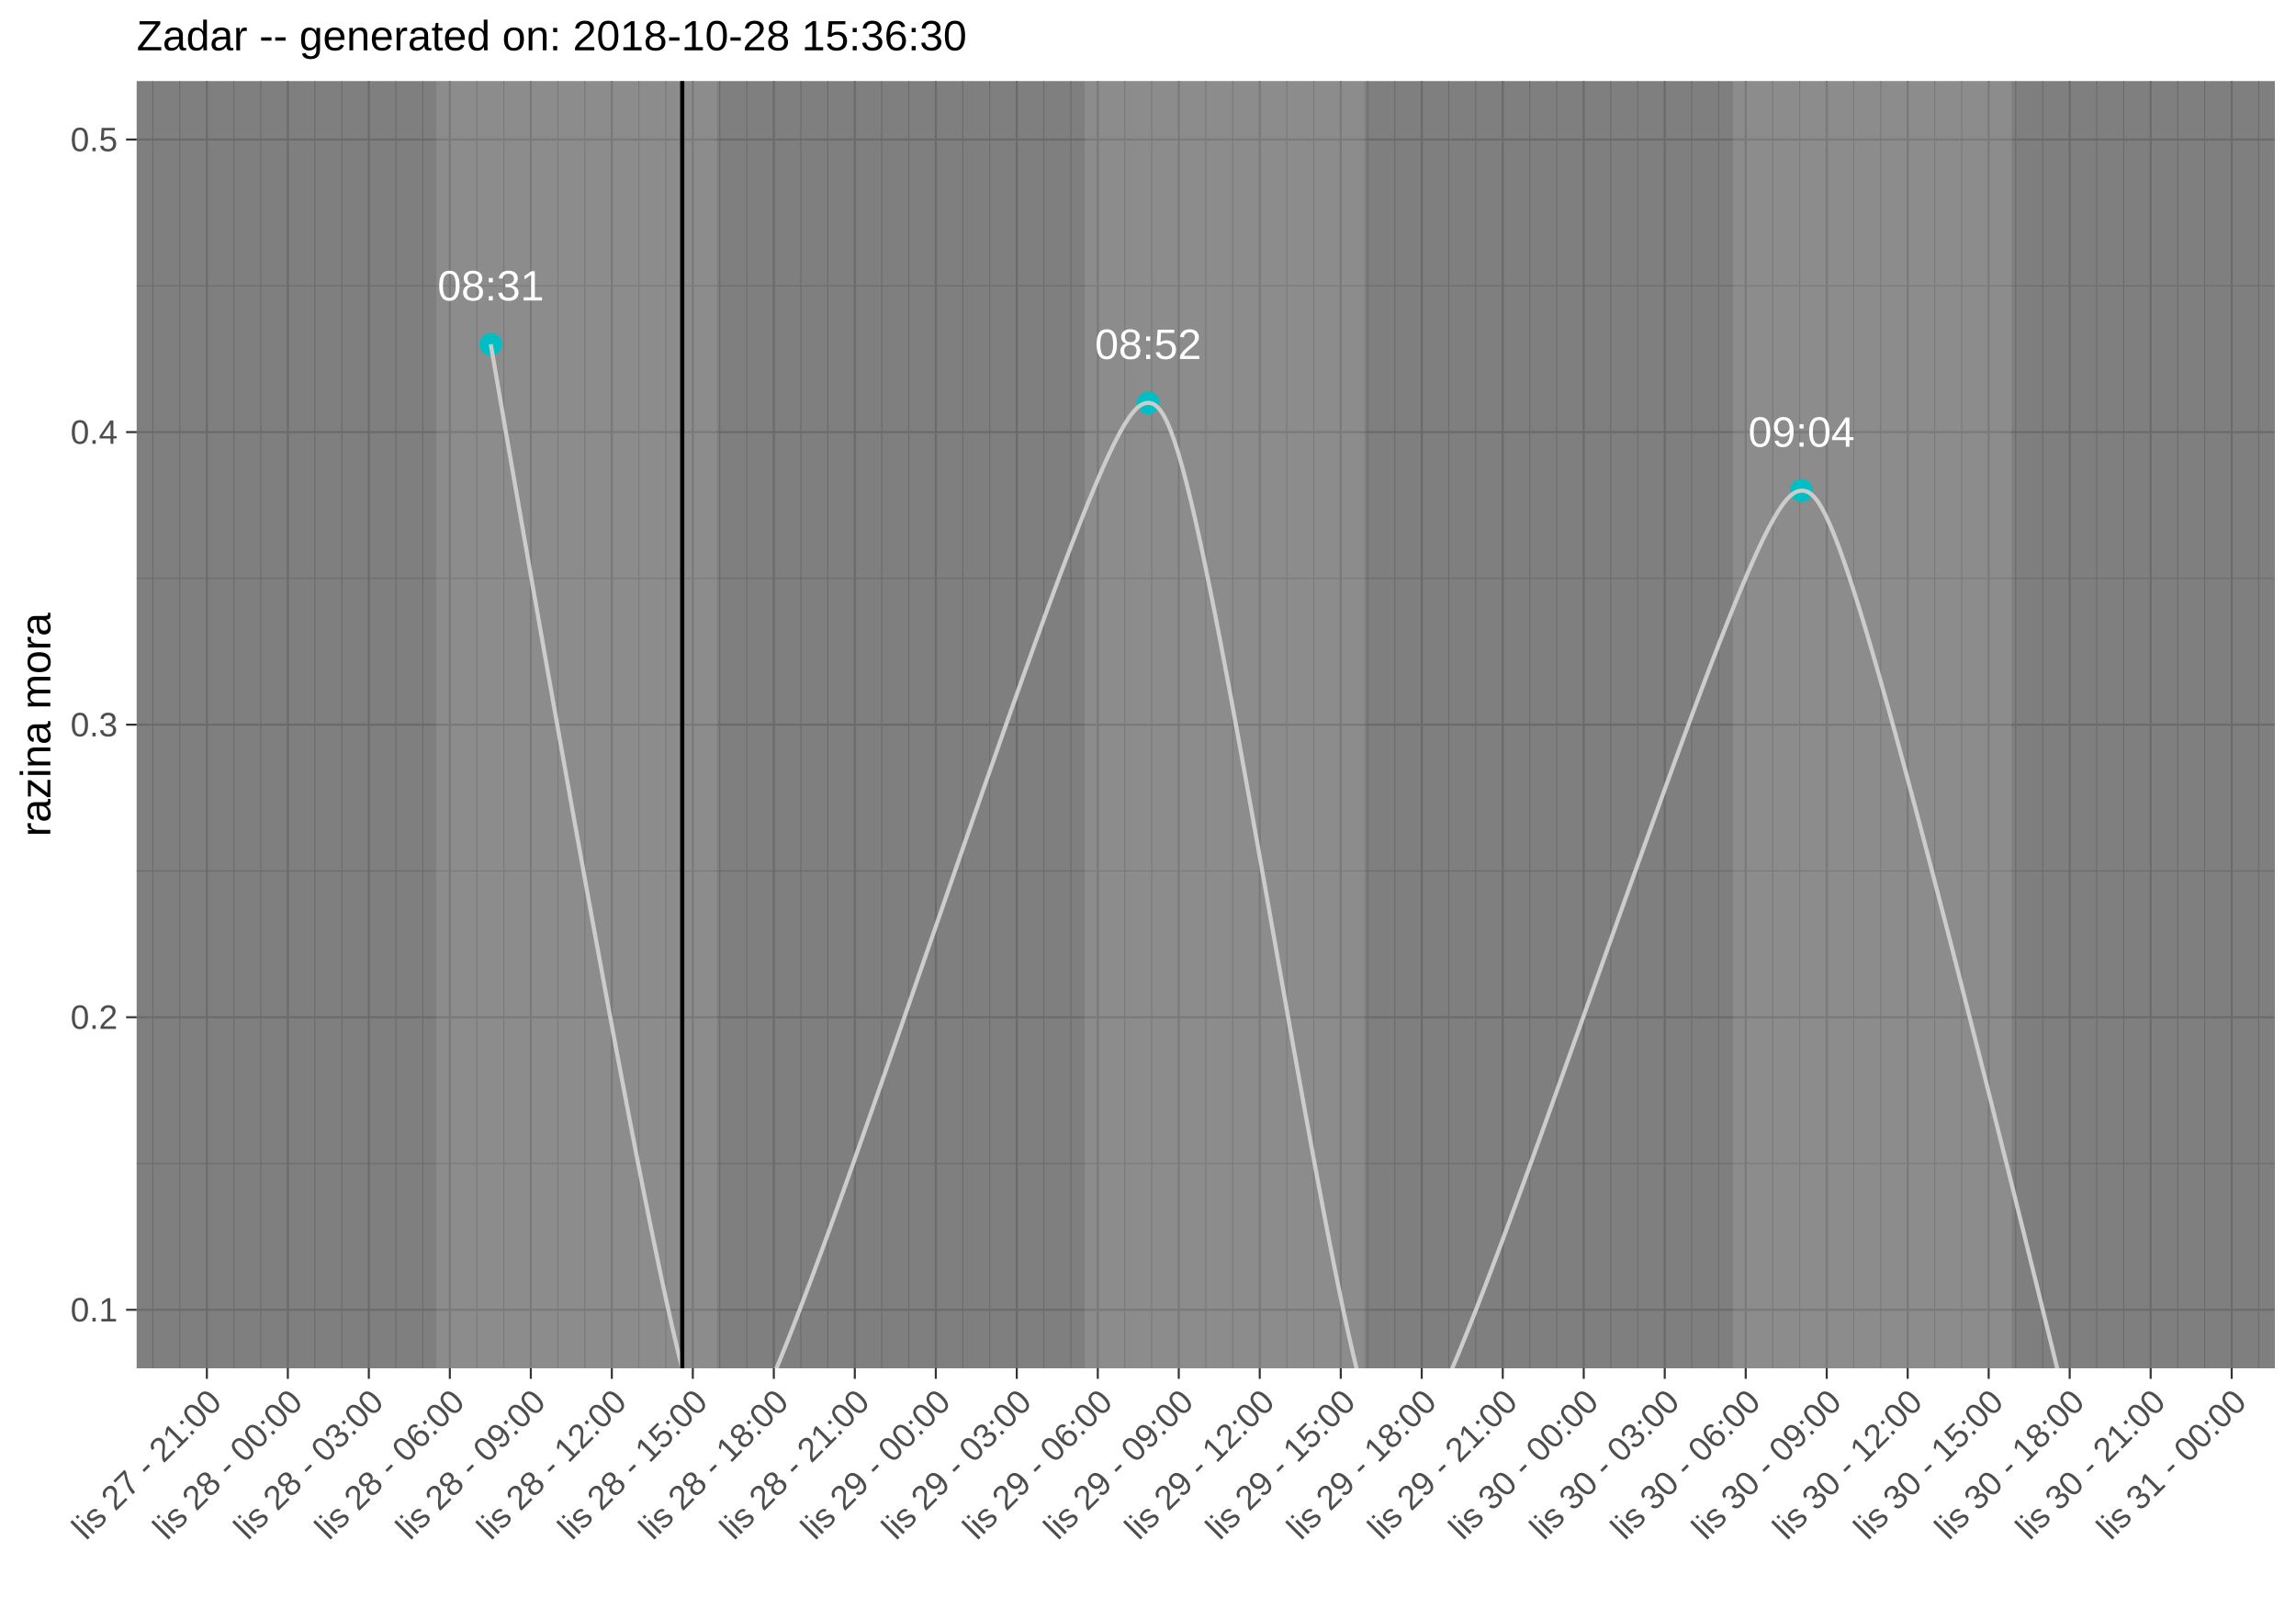
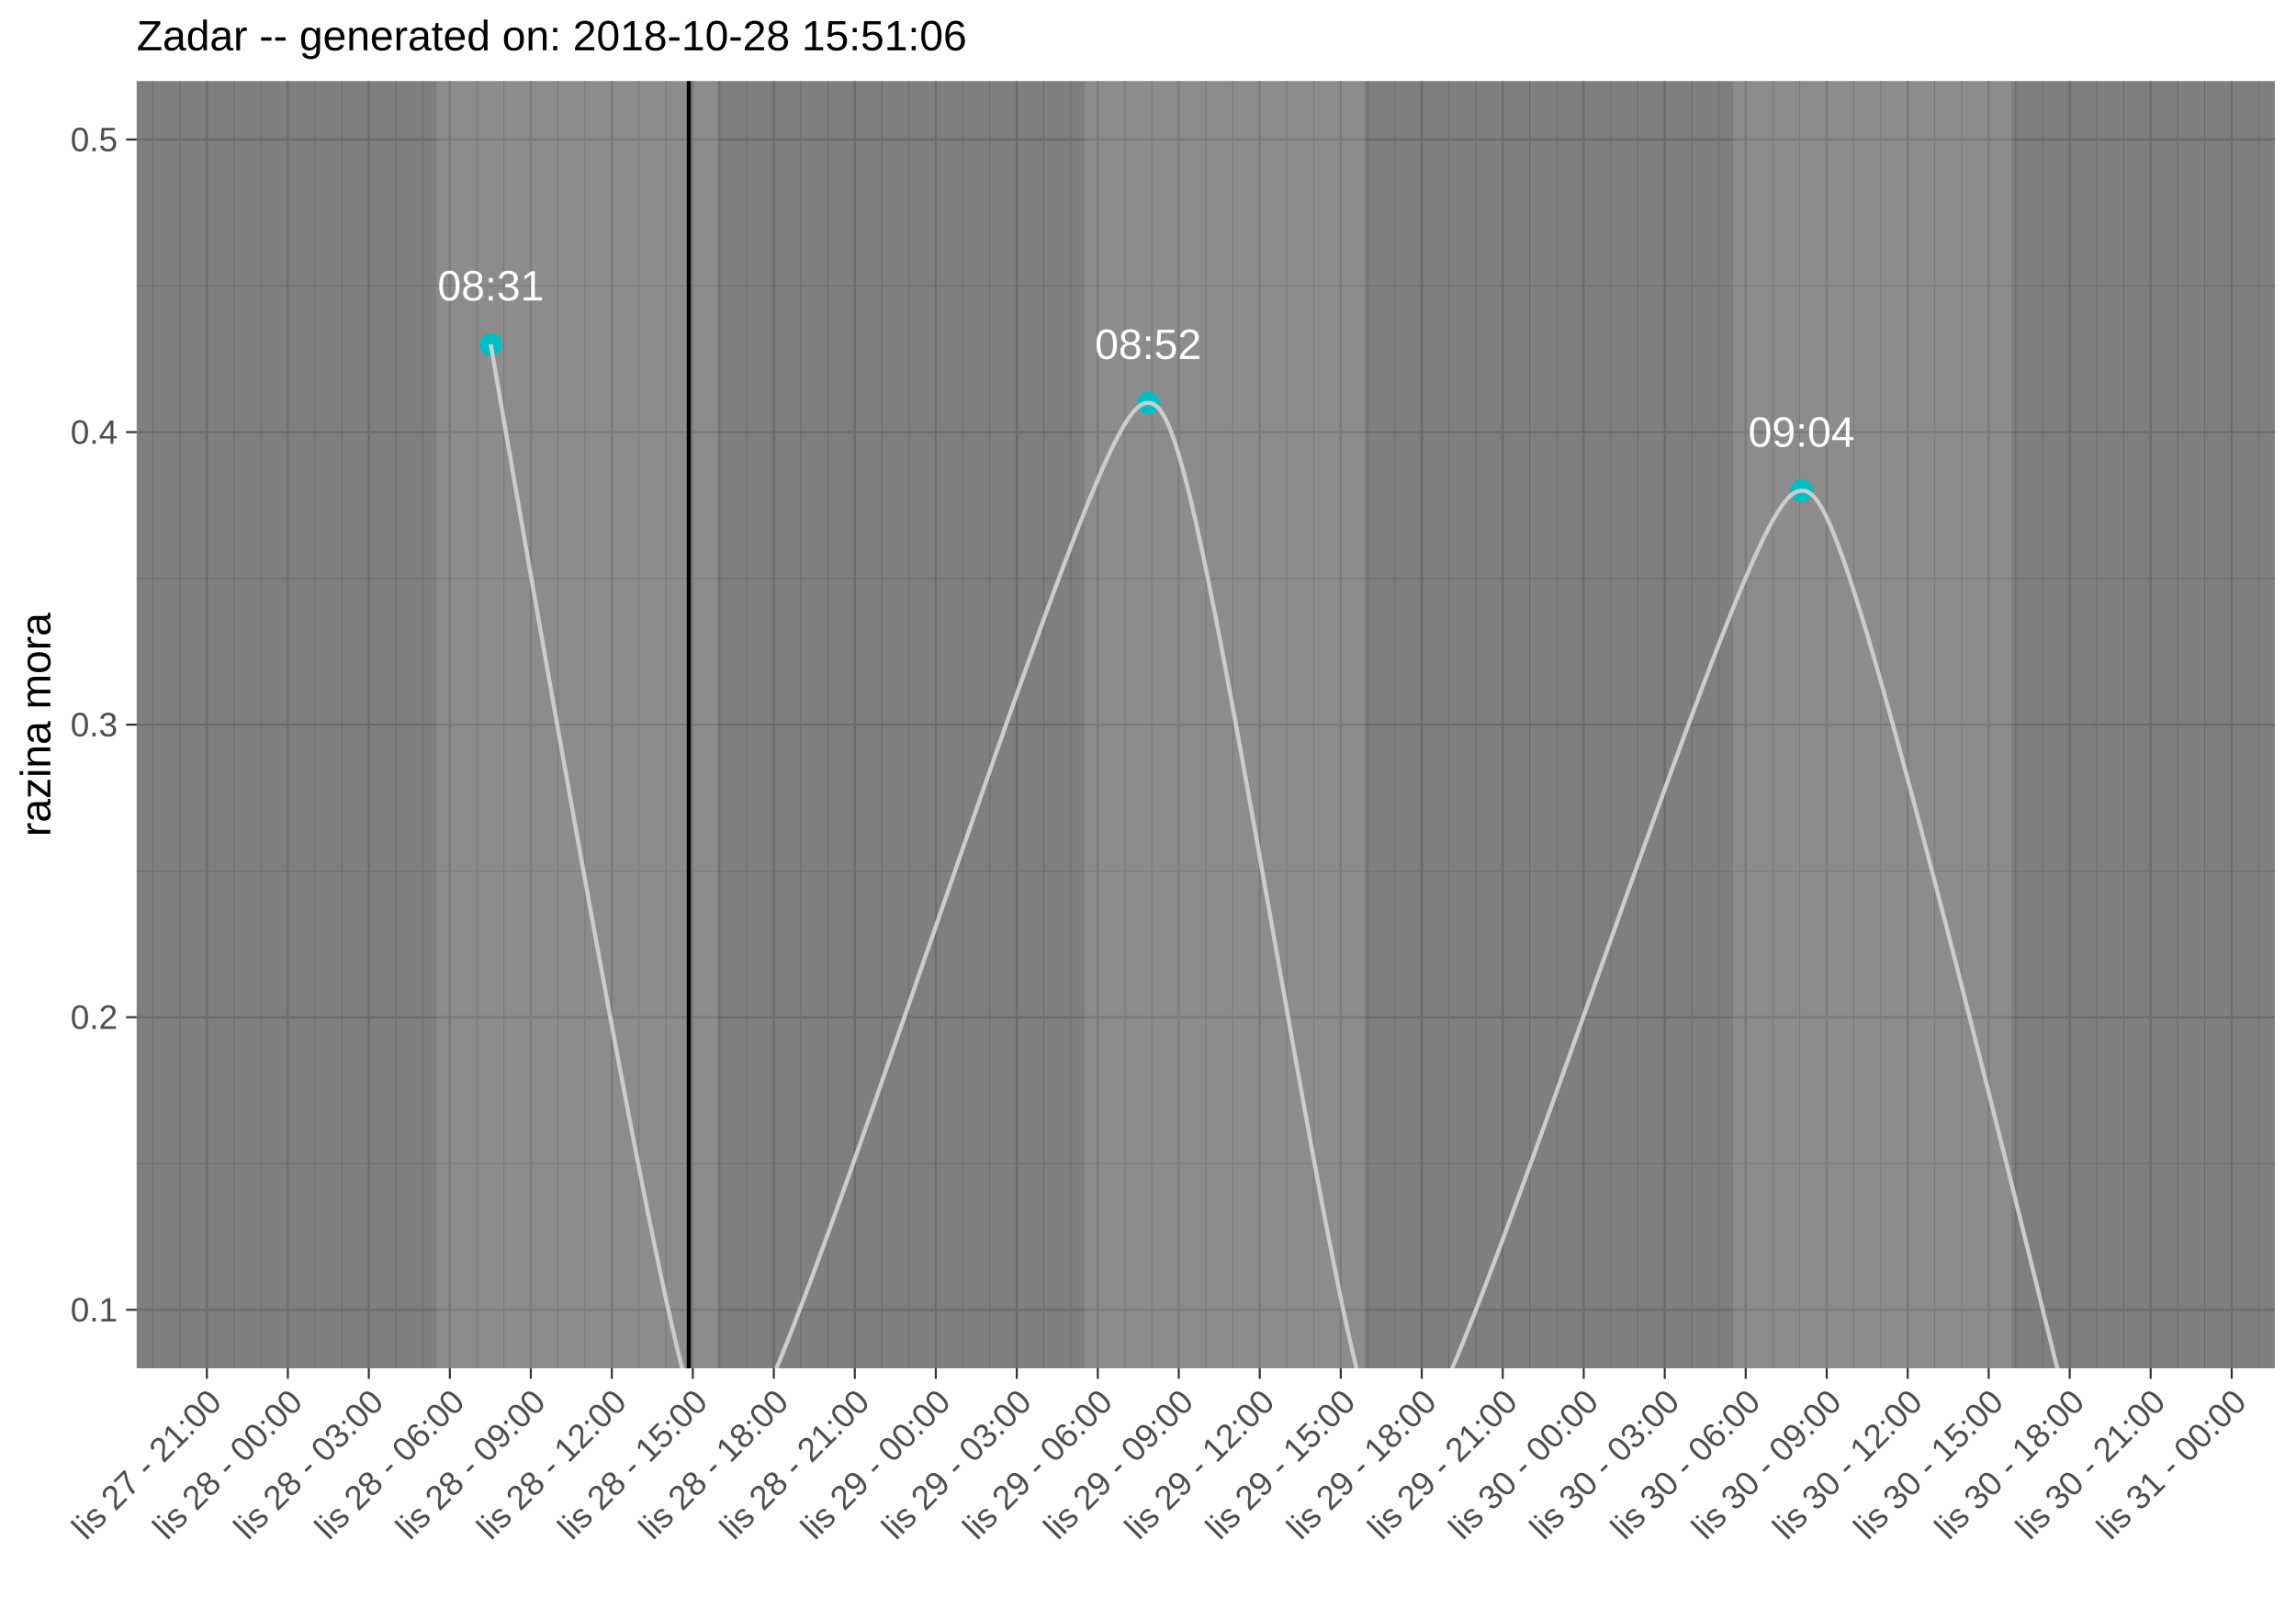
<svg xmlns="http://www.w3.org/2000/svg" viewBox="0 0 595.44 419.76">
  <defs>
    <style type="text/css">
    line, polyline, path, rect, circle {
      fill: none;
      stroke: #000000;
      stroke-linecap: round;
      stroke-linejoin: round;
      stroke-miterlimit: 10.00;
    }
  </style>
  </defs>
  <rect width="100%" height="100%" style="stroke: none; fill: #FFFFFF;" />
  <rect x="0.00" y="-0.00" width="595.44" height="419.76" style="stroke-width: 1.07; stroke: #FFFFFF; fill: #FFFFFF;" />
  <defs>
    <clipPath id="cpMzUuNDQyfDU4OS45NjF8MzU0Ljg4MnwyMS4wMTc=">
      <rect x="35.44" y="21.02" width="554.52" height="333.86" />
    </clipPath>
  </defs>
  <rect x="35.44" y="21.02" width="554.52" height="333.86" style="stroke-width: 1.07; stroke: none; fill: #7F7F7F;" clip-path="url(#cpMzUuNDQyfDU4OS45NjF8MzU0Ljg4MnwyMS4wMTc=)" />
  <polyline points="35.44,301.77 589.96,301.77 " style="stroke-width: 0.27; stroke: #6B6B6B; stroke-linecap: butt;" clip-path="url(#cpMzUuNDQyfDU4OS45NjF8MzU0Ljg4MnwyMS4wMTc=)" />
  <polyline points="35.44,225.89 589.96,225.89 " style="stroke-width: 0.27; stroke: #6B6B6B; stroke-linecap: butt;" clip-path="url(#cpMzUuNDQyfDU4OS45NjF8MzU0Ljg4MnwyMS4wMTc=)" />
  <polyline points="35.44,150.01 589.96,150.01 " style="stroke-width: 0.27; stroke: #6B6B6B; stroke-linecap: butt;" clip-path="url(#cpMzUuNDQyfDU4OS45NjF8MzU0Ljg4MnwyMS4wMTc=)" />
  <polyline points="35.44,74.13 589.96,74.13 " style="stroke-width: 0.27; stroke: #6B6B6B; stroke-linecap: butt;" clip-path="url(#cpMzUuNDQyfDU4OS45NjF8MzU0Ljg4MnwyMS4wMTc=)" />
  <polyline points="39.64,354.88 39.64,21.02 " style="stroke-width: 0.27; stroke: #6B6B6B; stroke-linecap: butt;" clip-path="url(#cpMzUuNDQyfDU4OS45NjF8MzU0Ljg4MnwyMS4wMTc=)" />
  <polyline points="46.64,354.88 46.64,21.02 " style="stroke-width: 0.27; stroke: #6B6B6B; stroke-linecap: butt;" clip-path="url(#cpMzUuNDQyfDU4OS45NjF8MzU0Ljg4MnwyMS4wMTc=)" />
  <polyline points="60.65,354.88 60.65,21.02 " style="stroke-width: 0.27; stroke: #6B6B6B; stroke-linecap: butt;" clip-path="url(#cpMzUuNDQyfDU4OS45NjF8MzU0Ljg4MnwyMS4wMTc=)" />
  <polyline points="67.65,354.88 67.65,21.02 " style="stroke-width: 0.27; stroke: #6B6B6B; stroke-linecap: butt;" clip-path="url(#cpMzUuNDQyfDU4OS45NjF8MzU0Ljg4MnwyMS4wMTc=)" />
  <polyline points="81.65,354.88 81.65,21.02 " style="stroke-width: 0.27; stroke: #6B6B6B; stroke-linecap: butt;" clip-path="url(#cpMzUuNDQyfDU4OS45NjF8MzU0Ljg4MnwyMS4wMTc=)" />
  <polyline points="88.65,354.88 88.65,21.02 " style="stroke-width: 0.27; stroke: #6B6B6B; stroke-linecap: butt;" clip-path="url(#cpMzUuNDQyfDU4OS45NjF8MzU0Ljg4MnwyMS4wMTc=)" />
  <polyline points="102.66,354.88 102.66,21.02 " style="stroke-width: 0.27; stroke: #6B6B6B; stroke-linecap: butt;" clip-path="url(#cpMzUuNDQyfDU4OS45NjF8MzU0Ljg4MnwyMS4wMTc=)" />
  <polyline points="109.66,354.88 109.66,21.02 " style="stroke-width: 0.27; stroke: #6B6B6B; stroke-linecap: butt;" clip-path="url(#cpMzUuNDQyfDU4OS45NjF8MzU0Ljg4MnwyMS4wMTc=)" />
  <polyline points="123.66,354.88 123.66,21.02 " style="stroke-width: 0.27; stroke: #6B6B6B; stroke-linecap: butt;" clip-path="url(#cpMzUuNDQyfDU4OS45NjF8MzU0Ljg4MnwyMS4wMTc=)" />
  <polyline points="130.66,354.88 130.66,21.02 " style="stroke-width: 0.27; stroke: #6B6B6B; stroke-linecap: butt;" clip-path="url(#cpMzUuNDQyfDU4OS45NjF8MzU0Ljg4MnwyMS4wMTc=)" />
  <polyline points="144.67,354.88 144.67,21.02 " style="stroke-width: 0.27; stroke: #6B6B6B; stroke-linecap: butt;" clip-path="url(#cpMzUuNDQyfDU4OS45NjF8MzU0Ljg4MnwyMS4wMTc=)" />
  <polyline points="151.67,354.88 151.67,21.02 " style="stroke-width: 0.27; stroke: #6B6B6B; stroke-linecap: butt;" clip-path="url(#cpMzUuNDQyfDU4OS45NjF8MzU0Ljg4MnwyMS4wMTc=)" />
  <polyline points="165.67,354.88 165.67,21.02 " style="stroke-width: 0.27; stroke: #6B6B6B; stroke-linecap: butt;" clip-path="url(#cpMzUuNDQyfDU4OS45NjF8MzU0Ljg4MnwyMS4wMTc=)" />
  <polyline points="172.67,354.88 172.67,21.02 " style="stroke-width: 0.27; stroke: #6B6B6B; stroke-linecap: butt;" clip-path="url(#cpMzUuNDQyfDU4OS45NjF8MzU0Ljg4MnwyMS4wMTc=)" />
  <polyline points="186.67,354.88 186.67,21.02 " style="stroke-width: 0.27; stroke: #6B6B6B; stroke-linecap: butt;" clip-path="url(#cpMzUuNDQyfDU4OS45NjF8MzU0Ljg4MnwyMS4wMTc=)" />
  <polyline points="193.68,354.88 193.68,21.02 " style="stroke-width: 0.27; stroke: #6B6B6B; stroke-linecap: butt;" clip-path="url(#cpMzUuNDQyfDU4OS45NjF8MzU0Ljg4MnwyMS4wMTc=)" />
  <polyline points="207.68,354.88 207.68,21.02 " style="stroke-width: 0.27; stroke: #6B6B6B; stroke-linecap: butt;" clip-path="url(#cpMzUuNDQyfDU4OS45NjF8MzU0Ljg4MnwyMS4wMTc=)" />
  <polyline points="214.68,354.88 214.68,21.02 " style="stroke-width: 0.27; stroke: #6B6B6B; stroke-linecap: butt;" clip-path="url(#cpMzUuNDQyfDU4OS45NjF8MzU0Ljg4MnwyMS4wMTc=)" />
  <polyline points="228.68,354.88 228.68,21.02 " style="stroke-width: 0.27; stroke: #6B6B6B; stroke-linecap: butt;" clip-path="url(#cpMzUuNDQyfDU4OS45NjF8MzU0Ljg4MnwyMS4wMTc=)" />
  <polyline points="235.68,354.88 235.68,21.02 " style="stroke-width: 0.27; stroke: #6B6B6B; stroke-linecap: butt;" clip-path="url(#cpMzUuNDQyfDU4OS45NjF8MzU0Ljg4MnwyMS4wMTc=)" />
  <polyline points="249.69,354.88 249.69,21.02 " style="stroke-width: 0.27; stroke: #6B6B6B; stroke-linecap: butt;" clip-path="url(#cpMzUuNDQyfDU4OS45NjF8MzU0Ljg4MnwyMS4wMTc=)" />
  <polyline points="256.69,354.88 256.69,21.02 " style="stroke-width: 0.27; stroke: #6B6B6B; stroke-linecap: butt;" clip-path="url(#cpMzUuNDQyfDU4OS45NjF8MzU0Ljg4MnwyMS4wMTc=)" />
  <polyline points="270.69,354.88 270.69,21.02 " style="stroke-width: 0.27; stroke: #6B6B6B; stroke-linecap: butt;" clip-path="url(#cpMzUuNDQyfDU4OS45NjF8MzU0Ljg4MnwyMS4wMTc=)" />
  <polyline points="277.69,354.88 277.69,21.02 " style="stroke-width: 0.27; stroke: #6B6B6B; stroke-linecap: butt;" clip-path="url(#cpMzUuNDQyfDU4OS45NjF8MzU0Ljg4MnwyMS4wMTc=)" />
  <polyline points="291.70,354.88 291.70,21.02 " style="stroke-width: 0.27; stroke: #6B6B6B; stroke-linecap: butt;" clip-path="url(#cpMzUuNDQyfDU4OS45NjF8MzU0Ljg4MnwyMS4wMTc=)" />
  <polyline points="298.70,354.88 298.70,21.02 " style="stroke-width: 0.27; stroke: #6B6B6B; stroke-linecap: butt;" clip-path="url(#cpMzUuNDQyfDU4OS45NjF8MzU0Ljg4MnwyMS4wMTc=)" />
  <polyline points="312.70,354.88 312.70,21.02 " style="stroke-width: 0.27; stroke: #6B6B6B; stroke-linecap: butt;" clip-path="url(#cpMzUuNDQyfDU4OS45NjF8MzU0Ljg4MnwyMS4wMTc=)" />
  <polyline points="319.70,354.88 319.70,21.02 " style="stroke-width: 0.27; stroke: #6B6B6B; stroke-linecap: butt;" clip-path="url(#cpMzUuNDQyfDU4OS45NjF8MzU0Ljg4MnwyMS4wMTc=)" />
  <polyline points="333.71,354.88 333.71,21.02 " style="stroke-width: 0.27; stroke: #6B6B6B; stroke-linecap: butt;" clip-path="url(#cpMzUuNDQyfDU4OS45NjF8MzU0Ljg4MnwyMS4wMTc=)" />
  <polyline points="340.71,354.88 340.71,21.02 " style="stroke-width: 0.27; stroke: #6B6B6B; stroke-linecap: butt;" clip-path="url(#cpMzUuNDQyfDU4OS45NjF8MzU0Ljg4MnwyMS4wMTc=)" />
  <polyline points="354.71,354.88 354.71,21.02 " style="stroke-width: 0.27; stroke: #6B6B6B; stroke-linecap: butt;" clip-path="url(#cpMzUuNDQyfDU4OS45NjF8MzU0Ljg4MnwyMS4wMTc=)" />
  <polyline points="361.71,354.88 361.71,21.02 " style="stroke-width: 0.27; stroke: #6B6B6B; stroke-linecap: butt;" clip-path="url(#cpMzUuNDQyfDU4OS45NjF8MzU0Ljg4MnwyMS4wMTc=)" />
  <polyline points="375.71,354.88 375.71,21.02 " style="stroke-width: 0.27; stroke: #6B6B6B; stroke-linecap: butt;" clip-path="url(#cpMzUuNDQyfDU4OS45NjF8MzU0Ljg4MnwyMS4wMTc=)" />
  <polyline points="382.72,354.88 382.72,21.02 " style="stroke-width: 0.27; stroke: #6B6B6B; stroke-linecap: butt;" clip-path="url(#cpMzUuNDQyfDU4OS45NjF8MzU0Ljg4MnwyMS4wMTc=)" />
  <polyline points="396.72,354.88 396.72,21.02 " style="stroke-width: 0.27; stroke: #6B6B6B; stroke-linecap: butt;" clip-path="url(#cpMzUuNDQyfDU4OS45NjF8MzU0Ljg4MnwyMS4wMTc=)" />
  <polyline points="403.72,354.88 403.72,21.02 " style="stroke-width: 0.27; stroke: #6B6B6B; stroke-linecap: butt;" clip-path="url(#cpMzUuNDQyfDU4OS45NjF8MzU0Ljg4MnwyMS4wMTc=)" />
  <polyline points="417.72,354.88 417.72,21.02 " style="stroke-width: 0.27; stroke: #6B6B6B; stroke-linecap: butt;" clip-path="url(#cpMzUuNDQyfDU4OS45NjF8MzU0Ljg4MnwyMS4wMTc=)" />
  <polyline points="424.73,354.88 424.73,21.02 " style="stroke-width: 0.27; stroke: #6B6B6B; stroke-linecap: butt;" clip-path="url(#cpMzUuNDQyfDU4OS45NjF8MzU0Ljg4MnwyMS4wMTc=)" />
  <polyline points="438.73,354.88 438.73,21.02 " style="stroke-width: 0.27; stroke: #6B6B6B; stroke-linecap: butt;" clip-path="url(#cpMzUuNDQyfDU4OS45NjF8MzU0Ljg4MnwyMS4wMTc=)" />
  <polyline points="445.73,354.88 445.73,21.02 " style="stroke-width: 0.27; stroke: #6B6B6B; stroke-linecap: butt;" clip-path="url(#cpMzUuNDQyfDU4OS45NjF8MzU0Ljg4MnwyMS4wMTc=)" />
  <polyline points="459.73,354.88 459.73,21.02 " style="stroke-width: 0.27; stroke: #6B6B6B; stroke-linecap: butt;" clip-path="url(#cpMzUuNDQyfDU4OS45NjF8MzU0Ljg4MnwyMS4wMTc=)" />
  <polyline points="466.73,354.88 466.73,21.02 " style="stroke-width: 0.27; stroke: #6B6B6B; stroke-linecap: butt;" clip-path="url(#cpMzUuNDQyfDU4OS45NjF8MzU0Ljg4MnwyMS4wMTc=)" />
  <polyline points="480.74,354.88 480.74,21.02 " style="stroke-width: 0.27; stroke: #6B6B6B; stroke-linecap: butt;" clip-path="url(#cpMzUuNDQyfDU4OS45NjF8MzU0Ljg4MnwyMS4wMTc=)" />
  <polyline points="487.74,354.88 487.74,21.02 " style="stroke-width: 0.27; stroke: #6B6B6B; stroke-linecap: butt;" clip-path="url(#cpMzUuNDQyfDU4OS45NjF8MzU0Ljg4MnwyMS4wMTc=)" />
  <polyline points="501.74,354.88 501.74,21.02 " style="stroke-width: 0.27; stroke: #6B6B6B; stroke-linecap: butt;" clip-path="url(#cpMzUuNDQyfDU4OS45NjF8MzU0Ljg4MnwyMS4wMTc=)" />
  <polyline points="508.74,354.88 508.74,21.02 " style="stroke-width: 0.27; stroke: #6B6B6B; stroke-linecap: butt;" clip-path="url(#cpMzUuNDQyfDU4OS45NjF8MzU0Ljg4MnwyMS4wMTc=)" />
  <polyline points="522.75,354.88 522.75,21.02 " style="stroke-width: 0.27; stroke: #6B6B6B; stroke-linecap: butt;" clip-path="url(#cpMzUuNDQyfDU4OS45NjF8MzU0Ljg4MnwyMS4wMTc=)" />
  <polyline points="529.75,354.88 529.75,21.02 " style="stroke-width: 0.27; stroke: #6B6B6B; stroke-linecap: butt;" clip-path="url(#cpMzUuNDQyfDU4OS45NjF8MzU0Ljg4MnwyMS4wMTc=)" />
  <polyline points="543.75,354.88 543.75,21.02 " style="stroke-width: 0.27; stroke: #6B6B6B; stroke-linecap: butt;" clip-path="url(#cpMzUuNDQyfDU4OS45NjF8MzU0Ljg4MnwyMS4wMTc=)" />
  <polyline points="550.75,354.88 550.75,21.02 " style="stroke-width: 0.27; stroke: #6B6B6B; stroke-linecap: butt;" clip-path="url(#cpMzUuNDQyfDU4OS45NjF8MzU0Ljg4MnwyMS4wMTc=)" />
  <polyline points="564.76,354.88 564.76,21.02 " style="stroke-width: 0.27; stroke: #6B6B6B; stroke-linecap: butt;" clip-path="url(#cpMzUuNDQyfDU4OS45NjF8MzU0Ljg4MnwyMS4wMTc=)" />
  <polyline points="571.76,354.88 571.76,21.02 " style="stroke-width: 0.27; stroke: #6B6B6B; stroke-linecap: butt;" clip-path="url(#cpMzUuNDQyfDU4OS45NjF8MzU0Ljg4MnwyMS4wMTc=)" />
  <polyline points="585.76,354.88 585.76,21.02 " style="stroke-width: 0.27; stroke: #6B6B6B; stroke-linecap: butt;" clip-path="url(#cpMzUuNDQyfDU4OS45NjF8MzU0Ljg4MnwyMS4wMTc=)" />
  <polyline points="35.44,339.71 589.96,339.71 " style="stroke-width: 0.53; stroke: #6B6B6B; stroke-linecap: butt;" clip-path="url(#cpMzUuNDQyfDU4OS45NjF8MzU0Ljg4MnwyMS4wMTc=)" />
  <polyline points="35.44,263.83 589.96,263.83 " style="stroke-width: 0.53; stroke: #6B6B6B; stroke-linecap: butt;" clip-path="url(#cpMzUuNDQyfDU4OS45NjF8MzU0Ljg4MnwyMS4wMTc=)" />
  <polyline points="35.44,187.95 589.96,187.95 " style="stroke-width: 0.53; stroke: #6B6B6B; stroke-linecap: butt;" clip-path="url(#cpMzUuNDQyfDU4OS45NjF8MzU0Ljg4MnwyMS4wMTc=)" />
  <polyline points="35.44,112.07 589.96,112.07 " style="stroke-width: 0.53; stroke: #6B6B6B; stroke-linecap: butt;" clip-path="url(#cpMzUuNDQyfDU4OS45NjF8MzU0Ljg4MnwyMS4wMTc=)" />
  <polyline points="35.44,36.19 589.96,36.19 " style="stroke-width: 0.53; stroke: #6B6B6B; stroke-linecap: butt;" clip-path="url(#cpMzUuNDQyfDU4OS45NjF8MzU0Ljg4MnwyMS4wMTc=)" />
  <polyline points="53.65,354.88 53.65,21.02 " style="stroke-width: 0.53; stroke: #6B6B6B; stroke-linecap: butt;" clip-path="url(#cpMzUuNDQyfDU4OS45NjF8MzU0Ljg4MnwyMS4wMTc=)" />
  <polyline points="74.65,354.88 74.65,21.02 " style="stroke-width: 0.53; stroke: #6B6B6B; stroke-linecap: butt;" clip-path="url(#cpMzUuNDQyfDU4OS45NjF8MzU0Ljg4MnwyMS4wMTc=)" />
  <polyline points="95.65,354.88 95.65,21.02 " style="stroke-width: 0.53; stroke: #6B6B6B; stroke-linecap: butt;" clip-path="url(#cpMzUuNDQyfDU4OS45NjF8MzU0Ljg4MnwyMS4wMTc=)" />
  <polyline points="116.66,354.88 116.66,21.02 " style="stroke-width: 0.53; stroke: #6B6B6B; stroke-linecap: butt;" clip-path="url(#cpMzUuNDQyfDU4OS45NjF8MzU0Ljg4MnwyMS4wMTc=)" />
  <polyline points="137.66,354.88 137.66,21.02 " style="stroke-width: 0.53; stroke: #6B6B6B; stroke-linecap: butt;" clip-path="url(#cpMzUuNDQyfDU4OS45NjF8MzU0Ljg4MnwyMS4wMTc=)" />
  <polyline points="158.67,354.88 158.67,21.02 " style="stroke-width: 0.53; stroke: #6B6B6B; stroke-linecap: butt;" clip-path="url(#cpMzUuNDQyfDU4OS45NjF8MzU0Ljg4MnwyMS4wMTc=)" />
  <polyline points="179.67,354.88 179.67,21.02 " style="stroke-width: 0.53; stroke: #6B6B6B; stroke-linecap: butt;" clip-path="url(#cpMzUuNDQyfDU4OS45NjF8MzU0Ljg4MnwyMS4wMTc=)" />
  <polyline points="200.68,354.88 200.68,21.02 " style="stroke-width: 0.53; stroke: #6B6B6B; stroke-linecap: butt;" clip-path="url(#cpMzUuNDQyfDU4OS45NjF8MzU0Ljg4MnwyMS4wMTc=)" />
  <polyline points="221.68,354.88 221.68,21.02 " style="stroke-width: 0.53; stroke: #6B6B6B; stroke-linecap: butt;" clip-path="url(#cpMzUuNDQyfDU4OS45NjF8MzU0Ljg4MnwyMS4wMTc=)" />
  <polyline points="242.69,354.88 242.69,21.02 " style="stroke-width: 0.53; stroke: #6B6B6B; stroke-linecap: butt;" clip-path="url(#cpMzUuNDQyfDU4OS45NjF8MzU0Ljg4MnwyMS4wMTc=)" />
  <polyline points="263.69,354.88 263.69,21.02 " style="stroke-width: 0.53; stroke: #6B6B6B; stroke-linecap: butt;" clip-path="url(#cpMzUuNDQyfDU4OS45NjF8MzU0Ljg4MnwyMS4wMTc=)" />
  <polyline points="284.70,354.88 284.70,21.02 " style="stroke-width: 0.53; stroke: #6B6B6B; stroke-linecap: butt;" clip-path="url(#cpMzUuNDQyfDU4OS45NjF8MzU0Ljg4MnwyMS4wMTc=)" />
  <polyline points="305.70,354.88 305.70,21.02 " style="stroke-width: 0.53; stroke: #6B6B6B; stroke-linecap: butt;" clip-path="url(#cpMzUuNDQyfDU4OS45NjF8MzU0Ljg4MnwyMS4wMTc=)" />
  <polyline points="326.70,354.88 326.70,21.02 " style="stroke-width: 0.53; stroke: #6B6B6B; stroke-linecap: butt;" clip-path="url(#cpMzUuNDQyfDU4OS45NjF8MzU0Ljg4MnwyMS4wMTc=)" />
  <polyline points="347.71,354.88 347.71,21.02 " style="stroke-width: 0.53; stroke: #6B6B6B; stroke-linecap: butt;" clip-path="url(#cpMzUuNDQyfDU4OS45NjF8MzU0Ljg4MnwyMS4wMTc=)" />
  <polyline points="368.71,354.88 368.71,21.02 " style="stroke-width: 0.53; stroke: #6B6B6B; stroke-linecap: butt;" clip-path="url(#cpMzUuNDQyfDU4OS45NjF8MzU0Ljg4MnwyMS4wMTc=)" />
  <polyline points="389.72,354.88 389.72,21.02 " style="stroke-width: 0.53; stroke: #6B6B6B; stroke-linecap: butt;" clip-path="url(#cpMzUuNDQyfDU4OS45NjF8MzU0Ljg4MnwyMS4wMTc=)" />
  <polyline points="410.72,354.88 410.72,21.02 " style="stroke-width: 0.53; stroke: #6B6B6B; stroke-linecap: butt;" clip-path="url(#cpMzUuNDQyfDU4OS45NjF8MzU0Ljg4MnwyMS4wMTc=)" />
  <polyline points="431.73,354.88 431.73,21.02 " style="stroke-width: 0.53; stroke: #6B6B6B; stroke-linecap: butt;" clip-path="url(#cpMzUuNDQyfDU4OS45NjF8MzU0Ljg4MnwyMS4wMTc=)" />
  <polyline points="452.73,354.88 452.73,21.02 " style="stroke-width: 0.53; stroke: #6B6B6B; stroke-linecap: butt;" clip-path="url(#cpMzUuNDQyfDU4OS45NjF8MzU0Ljg4MnwyMS4wMTc=)" />
  <polyline points="473.74,354.88 473.74,21.02 " style="stroke-width: 0.53; stroke: #6B6B6B; stroke-linecap: butt;" clip-path="url(#cpMzUuNDQyfDU4OS45NjF8MzU0Ljg4MnwyMS4wMTc=)" />
  <polyline points="494.74,354.88 494.74,21.02 " style="stroke-width: 0.53; stroke: #6B6B6B; stroke-linecap: butt;" clip-path="url(#cpMzUuNDQyfDU4OS45NjF8MzU0Ljg4MnwyMS4wMTc=)" />
  <polyline points="515.74,354.88 515.74,21.02 " style="stroke-width: 0.53; stroke: #6B6B6B; stroke-linecap: butt;" clip-path="url(#cpMzUuNDQyfDU4OS45NjF8MzU0Ljg4MnwyMS4wMTc=)" />
  <polyline points="536.75,354.88 536.75,21.02 " style="stroke-width: 0.53; stroke: #6B6B6B; stroke-linecap: butt;" clip-path="url(#cpMzUuNDQyfDU4OS45NjF8MzU0Ljg4MnwyMS4wMTc=)" />
  <polyline points="557.75,354.88 557.75,21.02 " style="stroke-width: 0.53; stroke: #6B6B6B; stroke-linecap: butt;" clip-path="url(#cpMzUuNDQyfDU4OS45NjF8MzU0Ljg4MnwyMS4wMTc=)" />
  <polyline points="578.76,354.88 578.76,21.02 " style="stroke-width: 0.53; stroke: #6B6B6B; stroke-linecap: butt;" clip-path="url(#cpMzUuNDQyfDU4OS45NjF8MzU0Ljg4MnwyMS4wMTc=)" />
  <rect x="113.16" y="-39.69" width="72.82" height="455.27" style="stroke-width: 1.07; stroke: none; stroke-linecap: butt; fill: #FFFFFF; fill-opacity: 0.10;" clip-path="url(#cpMzUuNDQyfDU4OS45NjF8MzU0Ljg4MnwyMS4wMTc=)" />
  <rect x="281.31" y="-39.69" width="72.58" height="455.27" style="stroke-width: 1.07; stroke: none; stroke-linecap: butt; fill: #FFFFFF; fill-opacity: 0.10;" clip-path="url(#cpMzUuNDQyfDU4OS45NjF8MzU0Ljg4MnwyMS4wMTc=)" />
  <rect x="449.46" y="-39.69" width="72.23" height="455.27" style="stroke-width: 1.07; stroke: none; stroke-linecap: butt; fill: #FFFFFF; fill-opacity: 0.10;" clip-path="url(#cpMzUuNDQyfDU4OS45NjF8MzU0Ljg4MnwyMS4wMTc=)" />
  <circle cx="127.28" cy="89.31" r="1.95pt" style="stroke-width: 0.71; stroke: #00BFC4; fill: #00BFC4;" clip-path="url(#cpMzUuNDQyfDU4OS45NjF8MzU0Ljg4MnwyMS4wMTc=)" />
  <circle cx="187.02" cy="377.65" r="1.95pt" style="stroke-width: 0.71; stroke: #F8766D; fill: #F8766D;" clip-path="url(#cpMzUuNDQyfDU4OS45NjF8MzU0Ljg4MnwyMS4wMTc=)" />
  <circle cx="297.76" cy="104.48" r="1.95pt" style="stroke-width: 0.71; stroke: #00BFC4; fill: #00BFC4;" clip-path="url(#cpMzUuNDQyfDU4OS45NjF8MzU0Ljg4MnwyMS4wMTc=)" />
  <circle cx="361.83" cy="377.65" r="1.95pt" style="stroke-width: 0.71; stroke: #F8766D; fill: #F8766D;" clip-path="url(#cpMzUuNDQyfDU4OS45NjF8MzU0Ljg4MnwyMS4wMTc=)" />
  <circle cx="467.20" cy="127.25" r="1.95pt" style="stroke-width: 0.71; stroke: #00BFC4; fill: #00BFC4;" clip-path="url(#cpMzUuNDQyfDU4OS45NjF8MzU0Ljg4MnwyMS4wMTc=)" />
  <circle cx="537.22" cy="370.06" r="1.95pt" style="stroke-width: 0.71; stroke: #F8766D; fill: #F8766D;" clip-path="url(#cpMzUuNDQyfDU4OS45NjF8MzU0Ljg4MnwyMS4wMTc=)" />
  <g clip-path="url(#cpMzUuNDQyfDU4OS45NjF8MzU0Ljg4MnwyMS4wMTc=)">
    <text x="113.47" y="77.93" style="font-size: 11.04px; fill: #FFFFFF; font-family: Liberation Sans;" textLength="27.63px" lengthAdjust="spacingAndGlyphs">08:31</text>
  </g>
  <g clip-path="url(#cpMzUuNDQyfDU4OS45NjF8MzU0Ljg4MnwyMS4wMTc=)">
    <text x="283.95" y="93.11" style="font-size: 11.04px; fill: #FFFFFF; font-family: Liberation Sans;" textLength="27.63px" lengthAdjust="spacingAndGlyphs">08:52</text>
  </g>
  <g clip-path="url(#cpMzUuNDQyfDU4OS45NjF8MzU0Ljg4MnwyMS4wMTc=)">
    <text x="453.39" y="115.87" style="font-size: 11.04px; fill: #FFFFFF; font-family: Liberation Sans;" textLength="27.63px" lengthAdjust="spacingAndGlyphs">09:04</text>
  </g>
  <polyline points="127.28,89.31 127.28,89.32 127.30,89.42 127.34,89.69 127.43,90.20 127.57,91.00 127.77,92.17 128.04,93.76 128.39,95.80 128.83,98.34 129.36,101.42 129.99,105.06 130.72,109.28 131.55,114.09 132.49,119.50 133.53,125.49 134.68,132.07 135.92,139.21 137.26,146.88 138.69,155.04 140.21,163.67 141.80,172.70 143.47,182.10 145.19,191.79 146.96,201.72 148.77,211.83 150.61,222.04 152.47,232.31 154.34,242.55 156.21,252.70 158.06,262.71 159.89,272.51 161.70,282.05 163.46,291.28 165.18,300.15 166.85,308.62 168.46,316.65 170.02,324.22 171.50,331.30 172.92,337.86 174.28,343.91 175.56,349.42 176.78,354.40 177.93,358.84 179.02,362.75 180.05,366.15 181.03,369.05 181.95,371.47 182.84,373.44 183.68,374.98 184.50,376.13 185.30,376.92 186.09,377.41 186.88,377.63 187.02,377.65 187.84,377.61 188.69,377.32 189.59,376.74 190.57,375.82 191.63,374.53 192.78,372.83 194.04,370.70 195.41,368.12 196.91,365.06 198.53,361.52 200.28,357.49 202.17,352.97 204.19,347.95 206.34,342.44 208.62,336.46 211.04,330.01 213.57,323.13 216.22,315.84 218.98,308.16 221.83,300.13 224.78,291.79 227.80,283.17 230.88,274.33 234.02,265.31 237.19,256.16 240.39,246.92 243.60,237.66 246.80,228.41 249.98,219.24 253.12,210.18 256.22,201.30 259.26,192.63 262.22,184.23 265.10,176.13 267.88,168.37 270.55,160.98 273.11,154.00 275.55,147.46 277.87,141.37 280.05,135.75 282.10,130.61 284.02,125.97 285.80,121.81 287.46,118.15 288.99,114.97 290.39,112.26 291.69,110.01 292.87,108.19 293.96,106.77 294.96,105.73 295.90,105.03 296.78,104.63 297.61,104.49 297.76,104.48 298.58,104.59 299.39,104.94 300.20,105.58 301.03,106.55 301.87,107.88 302.74,109.62 303.64,111.78 304.58,114.39 305.56,117.46 306.58,121.01 307.65,125.05 308.77,129.57 309.94,134.58 311.16,140.08 312.42,146.04 313.74,152.45 315.11,159.30 316.52,166.56 317.97,174.20 319.46,182.18 320.99,190.47 322.54,199.03 324.12,207.82 325.73,216.78 327.34,225.87 328.97,235.05 330.60,244.26 332.22,253.44 333.84,262.56 335.44,271.56 337.03,280.39 338.58,289.01 340.11,297.37 341.61,305.43 343.06,313.15 344.47,320.51 345.84,327.46 347.16,333.99 348.43,340.07 349.65,345.68 350.82,350.82 351.93,355.48 353.00,359.65 354.02,363.34 354.99,366.56 355.92,369.31 356.82,371.62 357.67,373.50 358.50,374.98 359.31,376.10 360.11,376.88 360.89,377.37 361.68,377.62 361.83,377.65 362.64,377.65 363.47,377.43 364.36,376.93 365.32,376.12 366.34,374.96 367.46,373.43 368.67,371.51 369.99,369.16 371.42,366.38 372.97,363.16 374.64,359.48 376.44,355.35 378.36,350.76 380.40,345.73 382.57,340.25 384.85,334.36 387.25,328.06 389.76,321.38 392.36,314.34 395.06,306.99 397.84,299.35 400.69,291.46 403.60,283.35 406.56,275.09 409.56,266.70 412.58,258.23 415.60,249.73 418.62,241.25 421.62,232.84 424.59,224.54 427.52,216.39 430.38,208.44 433.18,200.73 435.90,193.29 438.53,186.17 441.06,179.39 443.49,172.98 445.80,166.97 448.00,161.38 450.07,156.21 452.03,151.49 453.85,147.21 455.56,143.39 457.14,140.01 458.61,137.08 459.97,134.58 461.22,132.49 462.37,130.80 463.43,129.47 464.42,128.49 465.34,127.82 466.21,127.42 467.05,127.26 467.20,127.25 468.02,127.31 468.84,127.59 469.68,128.13 470.55,128.96 471.46,130.13 472.41,131.66 473.42,133.58 474.50,135.90 475.64,138.64 476.86,141.82 478.17,145.45 479.55,149.54 481.02,154.08 482.58,159.07 484.22,164.51 485.94,170.39 487.75,176.69 489.63,183.39 491.59,190.47 493.61,197.90 495.69,205.63 497.82,213.64 499.99,221.88 502.19,230.31 504.41,238.87 506.64,247.51 508.86,256.19 511.06,264.83 513.23,273.40 515.36,281.83 517.43,290.07 519.43,298.06 521.36,305.76 523.19,313.12 524.93,320.11 526.55,326.68 528.07,332.80 529.46,338.45 530.74,343.62 531.89,348.28 532.91,352.45 533.81,356.11 534.58,359.28 535.24,361.97 535.79,364.20 536.23,366.01 536.57,367.41 536.83,368.47 537.01,369.20 537.12,369.67 537.18,369.93 537.21,370.04 537.22,370.06 537.22,370.06 " style="stroke-width: 1.07; stroke: #CCCCCC; stroke-linecap: butt;" clip-path="url(#cpMzUuNDQyfDU4OS45NjF8MzU0Ljg4MnwyMS4wMTc=)" />
-   <line x1="176.93" y1="354.88" x2="176.93" y2="21.02" style="stroke-width: 1.07; stroke-linecap: butt;" clip-path="url(#cpMzUuNDQyfDU4OS45NjF8MzU0Ljg4MnwyMS4wMTc=)" />
+   <line x1="178.64" y1="354.88" x2="178.64" y2="21.02" style="stroke-width: 1.07; stroke-linecap: butt;" clip-path="url(#cpMzUuNDQyfDU4OS45NjF8MzU0Ljg4MnwyMS4wMTc=)" />
  <defs>
    <clipPath id="cpMHw1OTUuNDR8NDE5Ljc2fDA=">
      <rect x="0.00" y="0.00" width="595.44" height="419.76" />
    </clipPath>
  </defs>
  <g clip-path="url(#cpMHw1OTUuNDR8NDE5Ljc2fDA=)">
    <text x="18.28" y="342.73" style="font-size: 8.80px; fill: #4D4D4D; font-family: Liberation Sans;" textLength="12.23px" lengthAdjust="spacingAndGlyphs">0.1</text>
  </g>
  <g clip-path="url(#cpMHw1OTUuNDR8NDE5Ljc2fDA=)">
    <text x="18.28" y="266.85" style="font-size: 8.80px; fill: #4D4D4D; font-family: Liberation Sans;" textLength="12.23px" lengthAdjust="spacingAndGlyphs">0.2</text>
  </g>
  <g clip-path="url(#cpMHw1OTUuNDR8NDE5Ljc2fDA=)">
    <text x="18.28" y="190.98" style="font-size: 8.80px; fill: #4D4D4D; font-family: Liberation Sans;" textLength="12.23px" lengthAdjust="spacingAndGlyphs">0.3</text>
  </g>
  <g clip-path="url(#cpMHw1OTUuNDR8NDE5Ljc2fDA=)">
    <text x="18.28" y="115.10" style="font-size: 8.80px; fill: #4D4D4D; font-family: Liberation Sans;" textLength="12.23px" lengthAdjust="spacingAndGlyphs">0.4</text>
  </g>
  <g clip-path="url(#cpMHw1OTUuNDR8NDE5Ljc2fDA=)">
    <text x="18.28" y="39.22" style="font-size: 8.80px; fill: #4D4D4D; font-family: Liberation Sans;" textLength="12.23px" lengthAdjust="spacingAndGlyphs">0.5</text>
  </g>
  <polyline points="32.70,339.71 35.44,339.71 " style="stroke-width: 0.53; stroke: #333333; stroke-linecap: butt;" clip-path="url(#cpMHw1OTUuNDR8NDE5Ljc2fDA=)" />
  <polyline points="32.70,263.83 35.44,263.83 " style="stroke-width: 0.53; stroke: #333333; stroke-linecap: butt;" clip-path="url(#cpMHw1OTUuNDR8NDE5Ljc2fDA=)" />
  <polyline points="32.70,187.95 35.44,187.95 " style="stroke-width: 0.53; stroke: #333333; stroke-linecap: butt;" clip-path="url(#cpMHw1OTUuNDR8NDE5Ljc2fDA=)" />
  <polyline points="32.70,112.07 35.44,112.07 " style="stroke-width: 0.53; stroke: #333333; stroke-linecap: butt;" clip-path="url(#cpMHw1OTUuNDR8NDE5Ljc2fDA=)" />
  <polyline points="32.70,36.19 35.44,36.19 " style="stroke-width: 0.53; stroke: #333333; stroke-linecap: butt;" clip-path="url(#cpMHw1OTUuNDR8NDE5Ljc2fDA=)" />
  <polyline points="53.65,357.62 53.65,354.88 " style="stroke-width: 0.53; stroke: #333333; stroke-linecap: butt;" clip-path="url(#cpMHw1OTUuNDR8NDE5Ljc2fDA=)" />
  <polyline points="74.65,357.62 74.65,354.88 " style="stroke-width: 0.53; stroke: #333333; stroke-linecap: butt;" clip-path="url(#cpMHw1OTUuNDR8NDE5Ljc2fDA=)" />
  <polyline points="95.65,357.62 95.65,354.88 " style="stroke-width: 0.53; stroke: #333333; stroke-linecap: butt;" clip-path="url(#cpMHw1OTUuNDR8NDE5Ljc2fDA=)" />
  <polyline points="116.66,357.62 116.66,354.88 " style="stroke-width: 0.53; stroke: #333333; stroke-linecap: butt;" clip-path="url(#cpMHw1OTUuNDR8NDE5Ljc2fDA=)" />
  <polyline points="137.66,357.62 137.66,354.88 " style="stroke-width: 0.53; stroke: #333333; stroke-linecap: butt;" clip-path="url(#cpMHw1OTUuNDR8NDE5Ljc2fDA=)" />
  <polyline points="158.67,357.62 158.67,354.88 " style="stroke-width: 0.53; stroke: #333333; stroke-linecap: butt;" clip-path="url(#cpMHw1OTUuNDR8NDE5Ljc2fDA=)" />
  <polyline points="179.67,357.62 179.67,354.88 " style="stroke-width: 0.53; stroke: #333333; stroke-linecap: butt;" clip-path="url(#cpMHw1OTUuNDR8NDE5Ljc2fDA=)" />
  <polyline points="200.68,357.62 200.68,354.88 " style="stroke-width: 0.53; stroke: #333333; stroke-linecap: butt;" clip-path="url(#cpMHw1OTUuNDR8NDE5Ljc2fDA=)" />
  <polyline points="221.68,357.62 221.68,354.88 " style="stroke-width: 0.53; stroke: #333333; stroke-linecap: butt;" clip-path="url(#cpMHw1OTUuNDR8NDE5Ljc2fDA=)" />
  <polyline points="242.69,357.62 242.69,354.88 " style="stroke-width: 0.53; stroke: #333333; stroke-linecap: butt;" clip-path="url(#cpMHw1OTUuNDR8NDE5Ljc2fDA=)" />
  <polyline points="263.69,357.62 263.69,354.88 " style="stroke-width: 0.53; stroke: #333333; stroke-linecap: butt;" clip-path="url(#cpMHw1OTUuNDR8NDE5Ljc2fDA=)" />
  <polyline points="284.70,357.62 284.70,354.88 " style="stroke-width: 0.53; stroke: #333333; stroke-linecap: butt;" clip-path="url(#cpMHw1OTUuNDR8NDE5Ljc2fDA=)" />
  <polyline points="305.70,357.62 305.70,354.88 " style="stroke-width: 0.53; stroke: #333333; stroke-linecap: butt;" clip-path="url(#cpMHw1OTUuNDR8NDE5Ljc2fDA=)" />
  <polyline points="326.70,357.62 326.70,354.88 " style="stroke-width: 0.53; stroke: #333333; stroke-linecap: butt;" clip-path="url(#cpMHw1OTUuNDR8NDE5Ljc2fDA=)" />
  <polyline points="347.71,357.62 347.71,354.88 " style="stroke-width: 0.53; stroke: #333333; stroke-linecap: butt;" clip-path="url(#cpMHw1OTUuNDR8NDE5Ljc2fDA=)" />
  <polyline points="368.71,357.62 368.71,354.88 " style="stroke-width: 0.53; stroke: #333333; stroke-linecap: butt;" clip-path="url(#cpMHw1OTUuNDR8NDE5Ljc2fDA=)" />
  <polyline points="389.72,357.62 389.72,354.88 " style="stroke-width: 0.53; stroke: #333333; stroke-linecap: butt;" clip-path="url(#cpMHw1OTUuNDR8NDE5Ljc2fDA=)" />
  <polyline points="410.72,357.62 410.72,354.88 " style="stroke-width: 0.53; stroke: #333333; stroke-linecap: butt;" clip-path="url(#cpMHw1OTUuNDR8NDE5Ljc2fDA=)" />
  <polyline points="431.73,357.62 431.73,354.88 " style="stroke-width: 0.53; stroke: #333333; stroke-linecap: butt;" clip-path="url(#cpMHw1OTUuNDR8NDE5Ljc2fDA=)" />
  <polyline points="452.73,357.62 452.73,354.88 " style="stroke-width: 0.53; stroke: #333333; stroke-linecap: butt;" clip-path="url(#cpMHw1OTUuNDR8NDE5Ljc2fDA=)" />
  <polyline points="473.74,357.62 473.74,354.88 " style="stroke-width: 0.53; stroke: #333333; stroke-linecap: butt;" clip-path="url(#cpMHw1OTUuNDR8NDE5Ljc2fDA=)" />
  <polyline points="494.74,357.62 494.74,354.88 " style="stroke-width: 0.53; stroke: #333333; stroke-linecap: butt;" clip-path="url(#cpMHw1OTUuNDR8NDE5Ljc2fDA=)" />
  <polyline points="515.74,357.62 515.74,354.88 " style="stroke-width: 0.53; stroke: #333333; stroke-linecap: butt;" clip-path="url(#cpMHw1OTUuNDR8NDE5Ljc2fDA=)" />
  <polyline points="536.75,357.62 536.75,354.88 " style="stroke-width: 0.53; stroke: #333333; stroke-linecap: butt;" clip-path="url(#cpMHw1OTUuNDR8NDE5Ljc2fDA=)" />
  <polyline points="557.75,357.62 557.75,354.88 " style="stroke-width: 0.53; stroke: #333333; stroke-linecap: butt;" clip-path="url(#cpMHw1OTUuNDR8NDE5Ljc2fDA=)" />
  <polyline points="578.76,357.62 578.76,354.88 " style="stroke-width: 0.53; stroke: #333333; stroke-linecap: butt;" clip-path="url(#cpMHw1OTUuNDR8NDE5Ljc2fDA=)" />
  <g clip-path="url(#cpMHw1OTUuNDR8NDE5Ljc2fDA=)">
    <text transform="translate(22.30,399.72) rotate(-45)" style="font-size: 8.80px; fill: #4D4D4D; font-family: Liberation Sans;" textLength="50.39px" lengthAdjust="spacingAndGlyphs">lis 27 - 21:00</text>
  </g>
  <g clip-path="url(#cpMHw1OTUuNDR8NDE5Ljc2fDA=)">
    <text transform="translate(43.30,399.72) rotate(-45)" style="font-size: 8.80px; fill: #4D4D4D; font-family: Liberation Sans;" textLength="50.39px" lengthAdjust="spacingAndGlyphs">lis 28 - 00:00</text>
  </g>
  <g clip-path="url(#cpMHw1OTUuNDR8NDE5Ljc2fDA=)">
    <text transform="translate(64.31,399.72) rotate(-45)" style="font-size: 8.80px; fill: #4D4D4D; font-family: Liberation Sans;" textLength="50.39px" lengthAdjust="spacingAndGlyphs">lis 28 - 03:00</text>
  </g>
  <g clip-path="url(#cpMHw1OTUuNDR8NDE5Ljc2fDA=)">
    <text transform="translate(85.31,399.72) rotate(-45)" style="font-size: 8.80px; fill: #4D4D4D; font-family: Liberation Sans;" textLength="50.39px" lengthAdjust="spacingAndGlyphs">lis 28 - 06:00</text>
  </g>
  <g clip-path="url(#cpMHw1OTUuNDR8NDE5Ljc2fDA=)">
    <text transform="translate(106.32,399.72) rotate(-45)" style="font-size: 8.80px; fill: #4D4D4D; font-family: Liberation Sans;" textLength="50.39px" lengthAdjust="spacingAndGlyphs">lis 28 - 09:00</text>
  </g>
  <g clip-path="url(#cpMHw1OTUuNDR8NDE5Ljc2fDA=)">
    <text transform="translate(127.32,399.72) rotate(-45)" style="font-size: 8.80px; fill: #4D4D4D; font-family: Liberation Sans;" textLength="50.39px" lengthAdjust="spacingAndGlyphs">lis 28 - 12:00</text>
  </g>
  <g clip-path="url(#cpMHw1OTUuNDR8NDE5Ljc2fDA=)">
    <text transform="translate(148.33,399.72) rotate(-45)" style="font-size: 8.80px; fill: #4D4D4D; font-family: Liberation Sans;" textLength="50.39px" lengthAdjust="spacingAndGlyphs">lis 28 - 15:00</text>
  </g>
  <g clip-path="url(#cpMHw1OTUuNDR8NDE5Ljc2fDA=)">
    <text transform="translate(169.33,399.72) rotate(-45)" style="font-size: 8.80px; fill: #4D4D4D; font-family: Liberation Sans;" textLength="50.39px" lengthAdjust="spacingAndGlyphs">lis 28 - 18:00</text>
  </g>
  <g clip-path="url(#cpMHw1OTUuNDR8NDE5Ljc2fDA=)">
    <text transform="translate(190.34,399.72) rotate(-45)" style="font-size: 8.80px; fill: #4D4D4D; font-family: Liberation Sans;" textLength="50.39px" lengthAdjust="spacingAndGlyphs">lis 28 - 21:00</text>
  </g>
  <g clip-path="url(#cpMHw1OTUuNDR8NDE5Ljc2fDA=)">
    <text transform="translate(211.34,399.72) rotate(-45)" style="font-size: 8.80px; fill: #4D4D4D; font-family: Liberation Sans;" textLength="50.39px" lengthAdjust="spacingAndGlyphs">lis 29 - 00:00</text>
  </g>
  <g clip-path="url(#cpMHw1OTUuNDR8NDE5Ljc2fDA=)">
    <text transform="translate(232.34,399.72) rotate(-45)" style="font-size: 8.80px; fill: #4D4D4D; font-family: Liberation Sans;" textLength="50.39px" lengthAdjust="spacingAndGlyphs">lis 29 - 03:00</text>
  </g>
  <g clip-path="url(#cpMHw1OTUuNDR8NDE5Ljc2fDA=)">
    <text transform="translate(253.35,399.72) rotate(-45)" style="font-size: 8.80px; fill: #4D4D4D; font-family: Liberation Sans;" textLength="50.39px" lengthAdjust="spacingAndGlyphs">lis 29 - 06:00</text>
  </g>
  <g clip-path="url(#cpMHw1OTUuNDR8NDE5Ljc2fDA=)">
    <text transform="translate(274.35,399.72) rotate(-45)" style="font-size: 8.80px; fill: #4D4D4D; font-family: Liberation Sans;" textLength="50.39px" lengthAdjust="spacingAndGlyphs">lis 29 - 09:00</text>
  </g>
  <g clip-path="url(#cpMHw1OTUuNDR8NDE5Ljc2fDA=)">
    <text transform="translate(295.36,399.72) rotate(-45)" style="font-size: 8.80px; fill: #4D4D4D; font-family: Liberation Sans;" textLength="50.39px" lengthAdjust="spacingAndGlyphs">lis 29 - 12:00</text>
  </g>
  <g clip-path="url(#cpMHw1OTUuNDR8NDE5Ljc2fDA=)">
    <text transform="translate(316.36,399.72) rotate(-45)" style="font-size: 8.80px; fill: #4D4D4D; font-family: Liberation Sans;" textLength="50.39px" lengthAdjust="spacingAndGlyphs">lis 29 - 15:00</text>
  </g>
  <g clip-path="url(#cpMHw1OTUuNDR8NDE5Ljc2fDA=)">
    <text transform="translate(337.37,399.72) rotate(-45)" style="font-size: 8.80px; fill: #4D4D4D; font-family: Liberation Sans;" textLength="50.39px" lengthAdjust="spacingAndGlyphs">lis 29 - 18:00</text>
  </g>
  <g clip-path="url(#cpMHw1OTUuNDR8NDE5Ljc2fDA=)">
    <text transform="translate(358.37,399.72) rotate(-45)" style="font-size: 8.80px; fill: #4D4D4D; font-family: Liberation Sans;" textLength="50.39px" lengthAdjust="spacingAndGlyphs">lis 29 - 21:00</text>
  </g>
  <g clip-path="url(#cpMHw1OTUuNDR8NDE5Ljc2fDA=)">
    <text transform="translate(379.38,399.72) rotate(-45)" style="font-size: 8.80px; fill: #4D4D4D; font-family: Liberation Sans;" textLength="50.39px" lengthAdjust="spacingAndGlyphs">lis 30 - 00:00</text>
  </g>
  <g clip-path="url(#cpMHw1OTUuNDR8NDE5Ljc2fDA=)">
    <text transform="translate(400.38,399.72) rotate(-45)" style="font-size: 8.80px; fill: #4D4D4D; font-family: Liberation Sans;" textLength="50.39px" lengthAdjust="spacingAndGlyphs">lis 30 - 03:00</text>
  </g>
  <g clip-path="url(#cpMHw1OTUuNDR8NDE5Ljc2fDA=)">
    <text transform="translate(421.38,399.72) rotate(-45)" style="font-size: 8.80px; fill: #4D4D4D; font-family: Liberation Sans;" textLength="50.39px" lengthAdjust="spacingAndGlyphs">lis 30 - 06:00</text>
  </g>
  <g clip-path="url(#cpMHw1OTUuNDR8NDE5Ljc2fDA=)">
    <text transform="translate(442.39,399.72) rotate(-45)" style="font-size: 8.80px; fill: #4D4D4D; font-family: Liberation Sans;" textLength="50.39px" lengthAdjust="spacingAndGlyphs">lis 30 - 09:00</text>
  </g>
  <g clip-path="url(#cpMHw1OTUuNDR8NDE5Ljc2fDA=)">
    <text transform="translate(463.39,399.72) rotate(-45)" style="font-size: 8.80px; fill: #4D4D4D; font-family: Liberation Sans;" textLength="50.39px" lengthAdjust="spacingAndGlyphs">lis 30 - 12:00</text>
  </g>
  <g clip-path="url(#cpMHw1OTUuNDR8NDE5Ljc2fDA=)">
    <text transform="translate(484.40,399.72) rotate(-45)" style="font-size: 8.80px; fill: #4D4D4D; font-family: Liberation Sans;" textLength="50.39px" lengthAdjust="spacingAndGlyphs">lis 30 - 15:00</text>
  </g>
  <g clip-path="url(#cpMHw1OTUuNDR8NDE5Ljc2fDA=)">
    <text transform="translate(505.40,399.72) rotate(-45)" style="font-size: 8.80px; fill: #4D4D4D; font-family: Liberation Sans;" textLength="50.39px" lengthAdjust="spacingAndGlyphs">lis 30 - 18:00</text>
  </g>
  <g clip-path="url(#cpMHw1OTUuNDR8NDE5Ljc2fDA=)">
    <text transform="translate(526.41,399.72) rotate(-45)" style="font-size: 8.80px; fill: #4D4D4D; font-family: Liberation Sans;" textLength="50.39px" lengthAdjust="spacingAndGlyphs">lis 30 - 21:00</text>
  </g>
  <g clip-path="url(#cpMHw1OTUuNDR8NDE5Ljc2fDA=)">
    <text transform="translate(547.41,399.72) rotate(-45)" style="font-size: 8.80px; fill: #4D4D4D; font-family: Liberation Sans;" textLength="50.39px" lengthAdjust="spacingAndGlyphs">lis 31 - 00:00</text>
  </g>
  <g clip-path="url(#cpMHw1OTUuNDR8NDE5Ljc2fDA=)">
    <text transform="translate(13.05,216.99) rotate(-90)" style="font-size: 11.00px; font-family: Liberation Sans;" textLength="58.08px" lengthAdjust="spacingAndGlyphs">razina mora</text>
  </g>
  <g clip-path="url(#cpMHw1OTUuNDR8NDE5Ljc2fDA=)">
-     <text x="35.44" y="13.05" style="font-size: 11.00px; font-family: Liberation Sans;" textLength="215.26px" lengthAdjust="spacingAndGlyphs">Zadar -- generated on: 2018-10-28 15:36:30</text>
+     <text x="35.44" y="13.05" style="font-size: 11.00px; font-family: Liberation Sans;" textLength="215.26px" lengthAdjust="spacingAndGlyphs">Zadar -- generated on: 2018-10-28 15:51:06</text>
  </g>
</svg>
